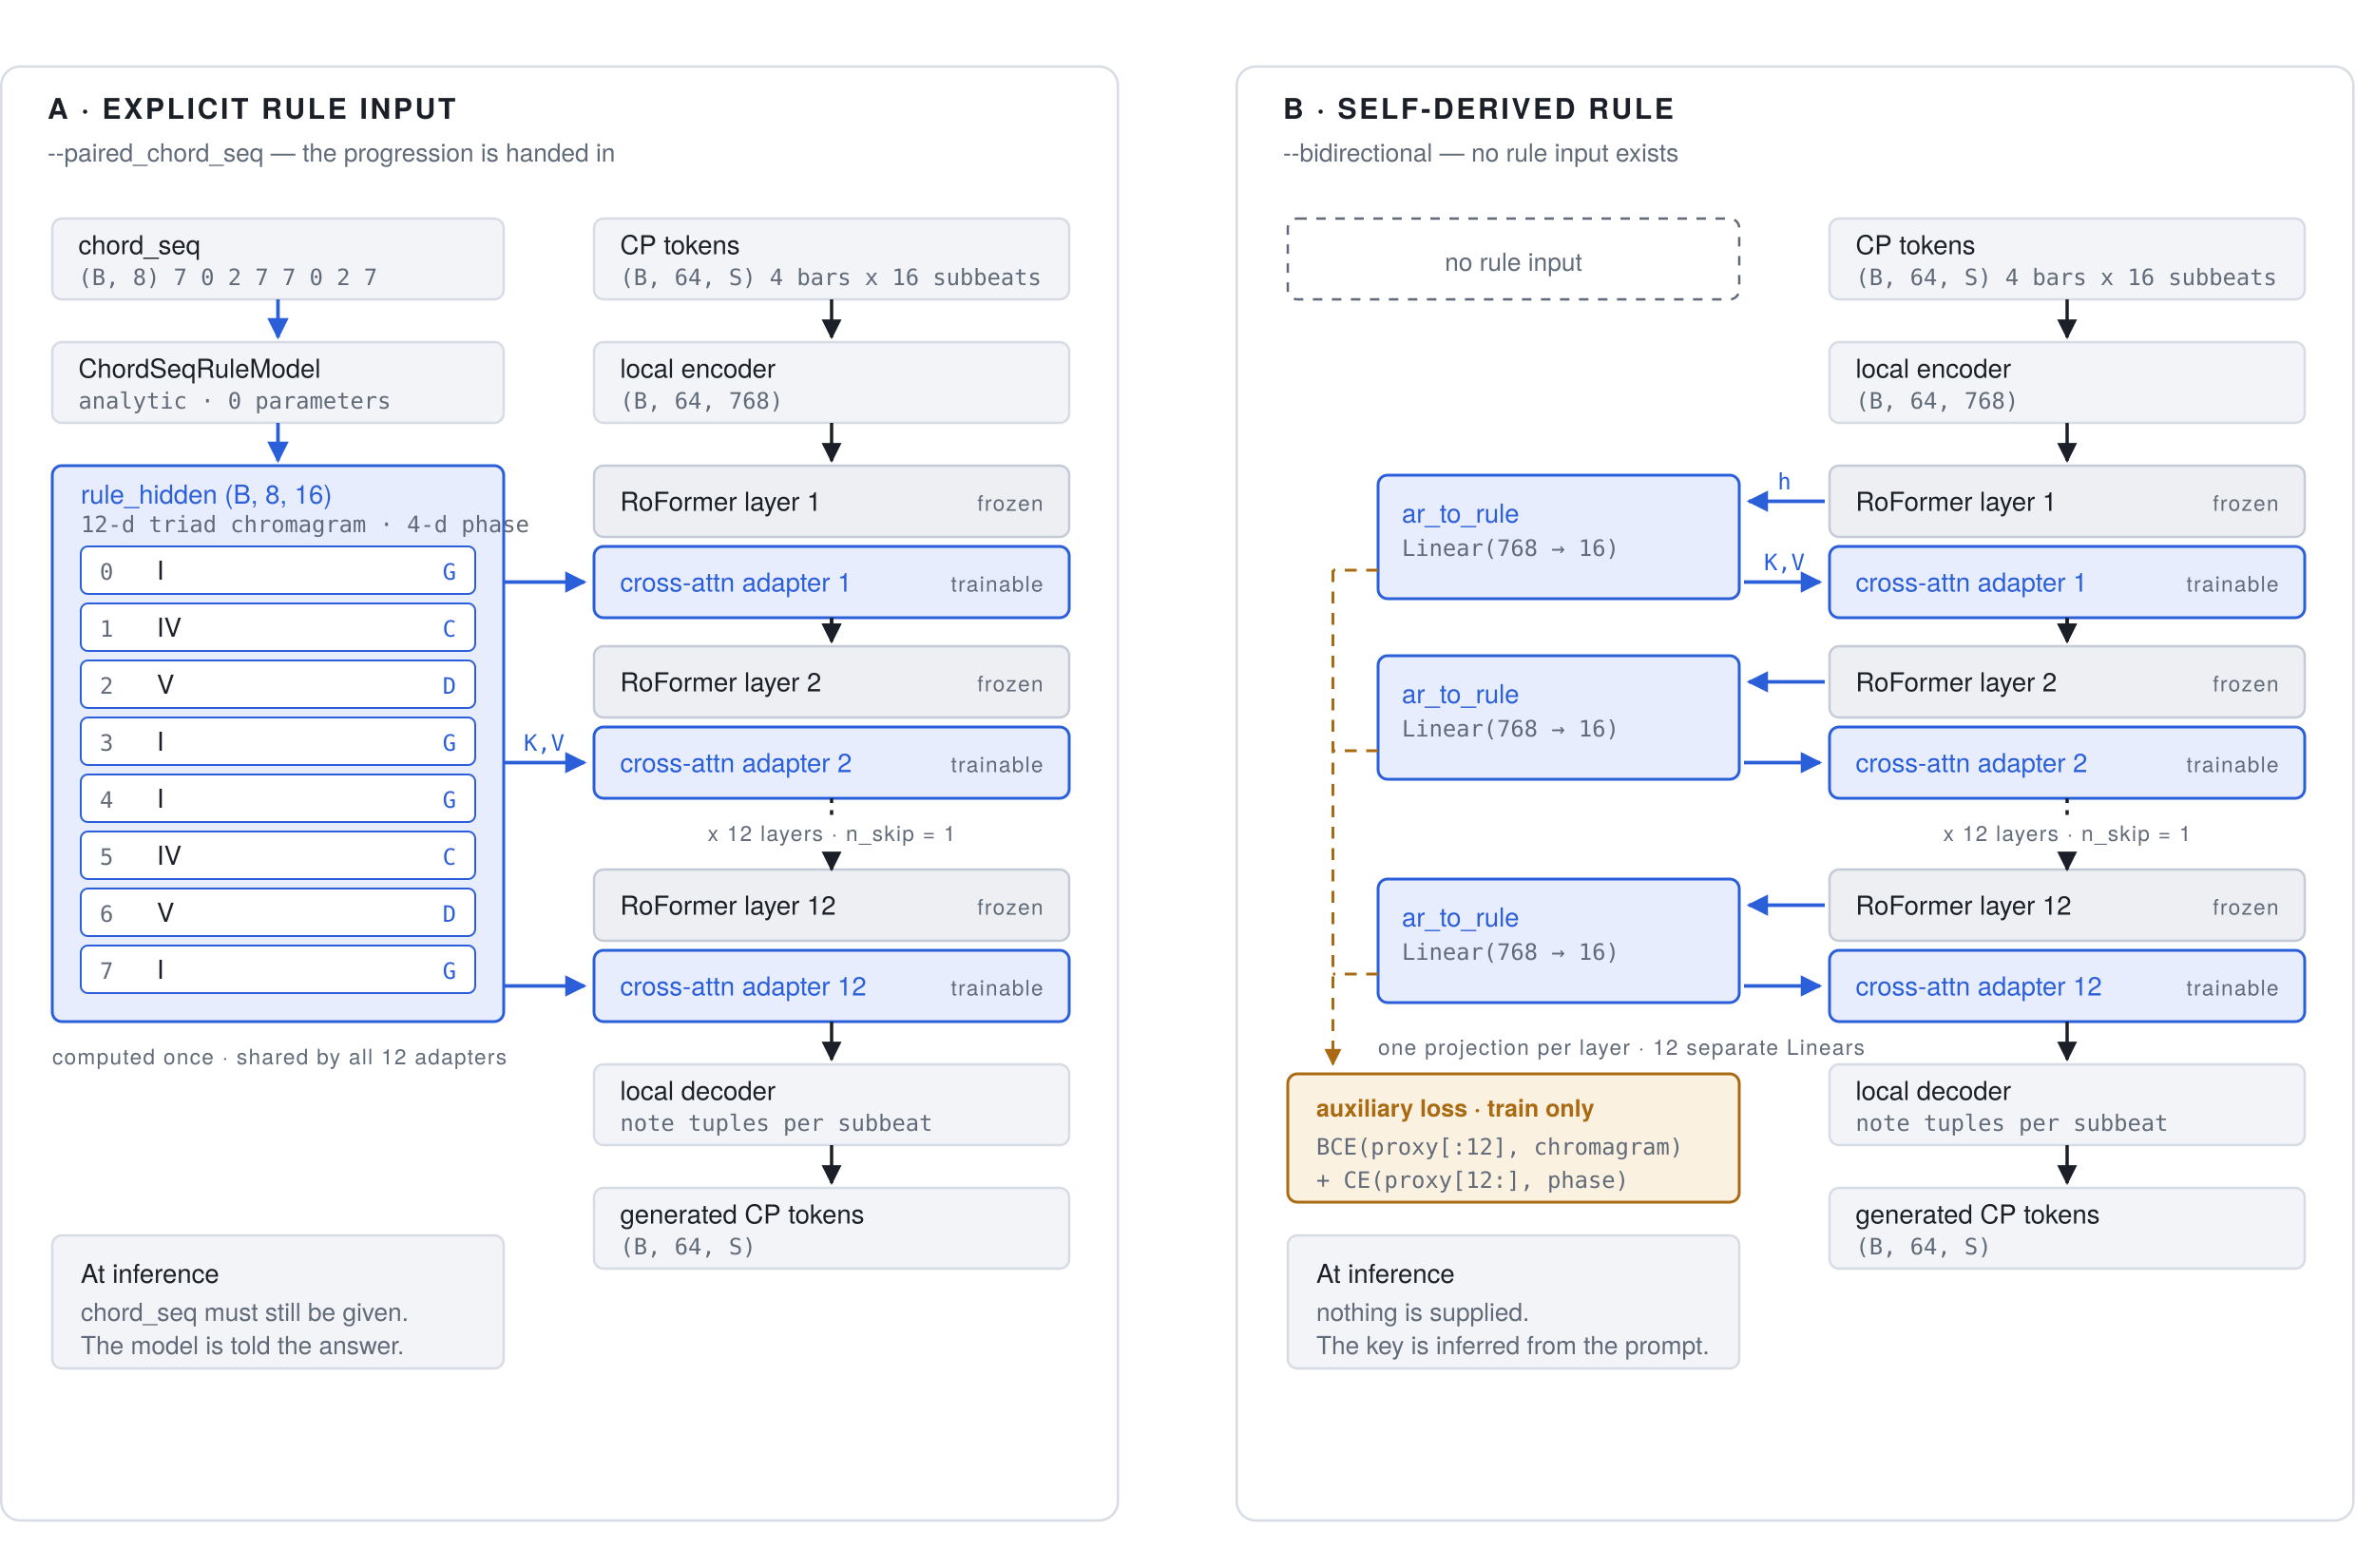
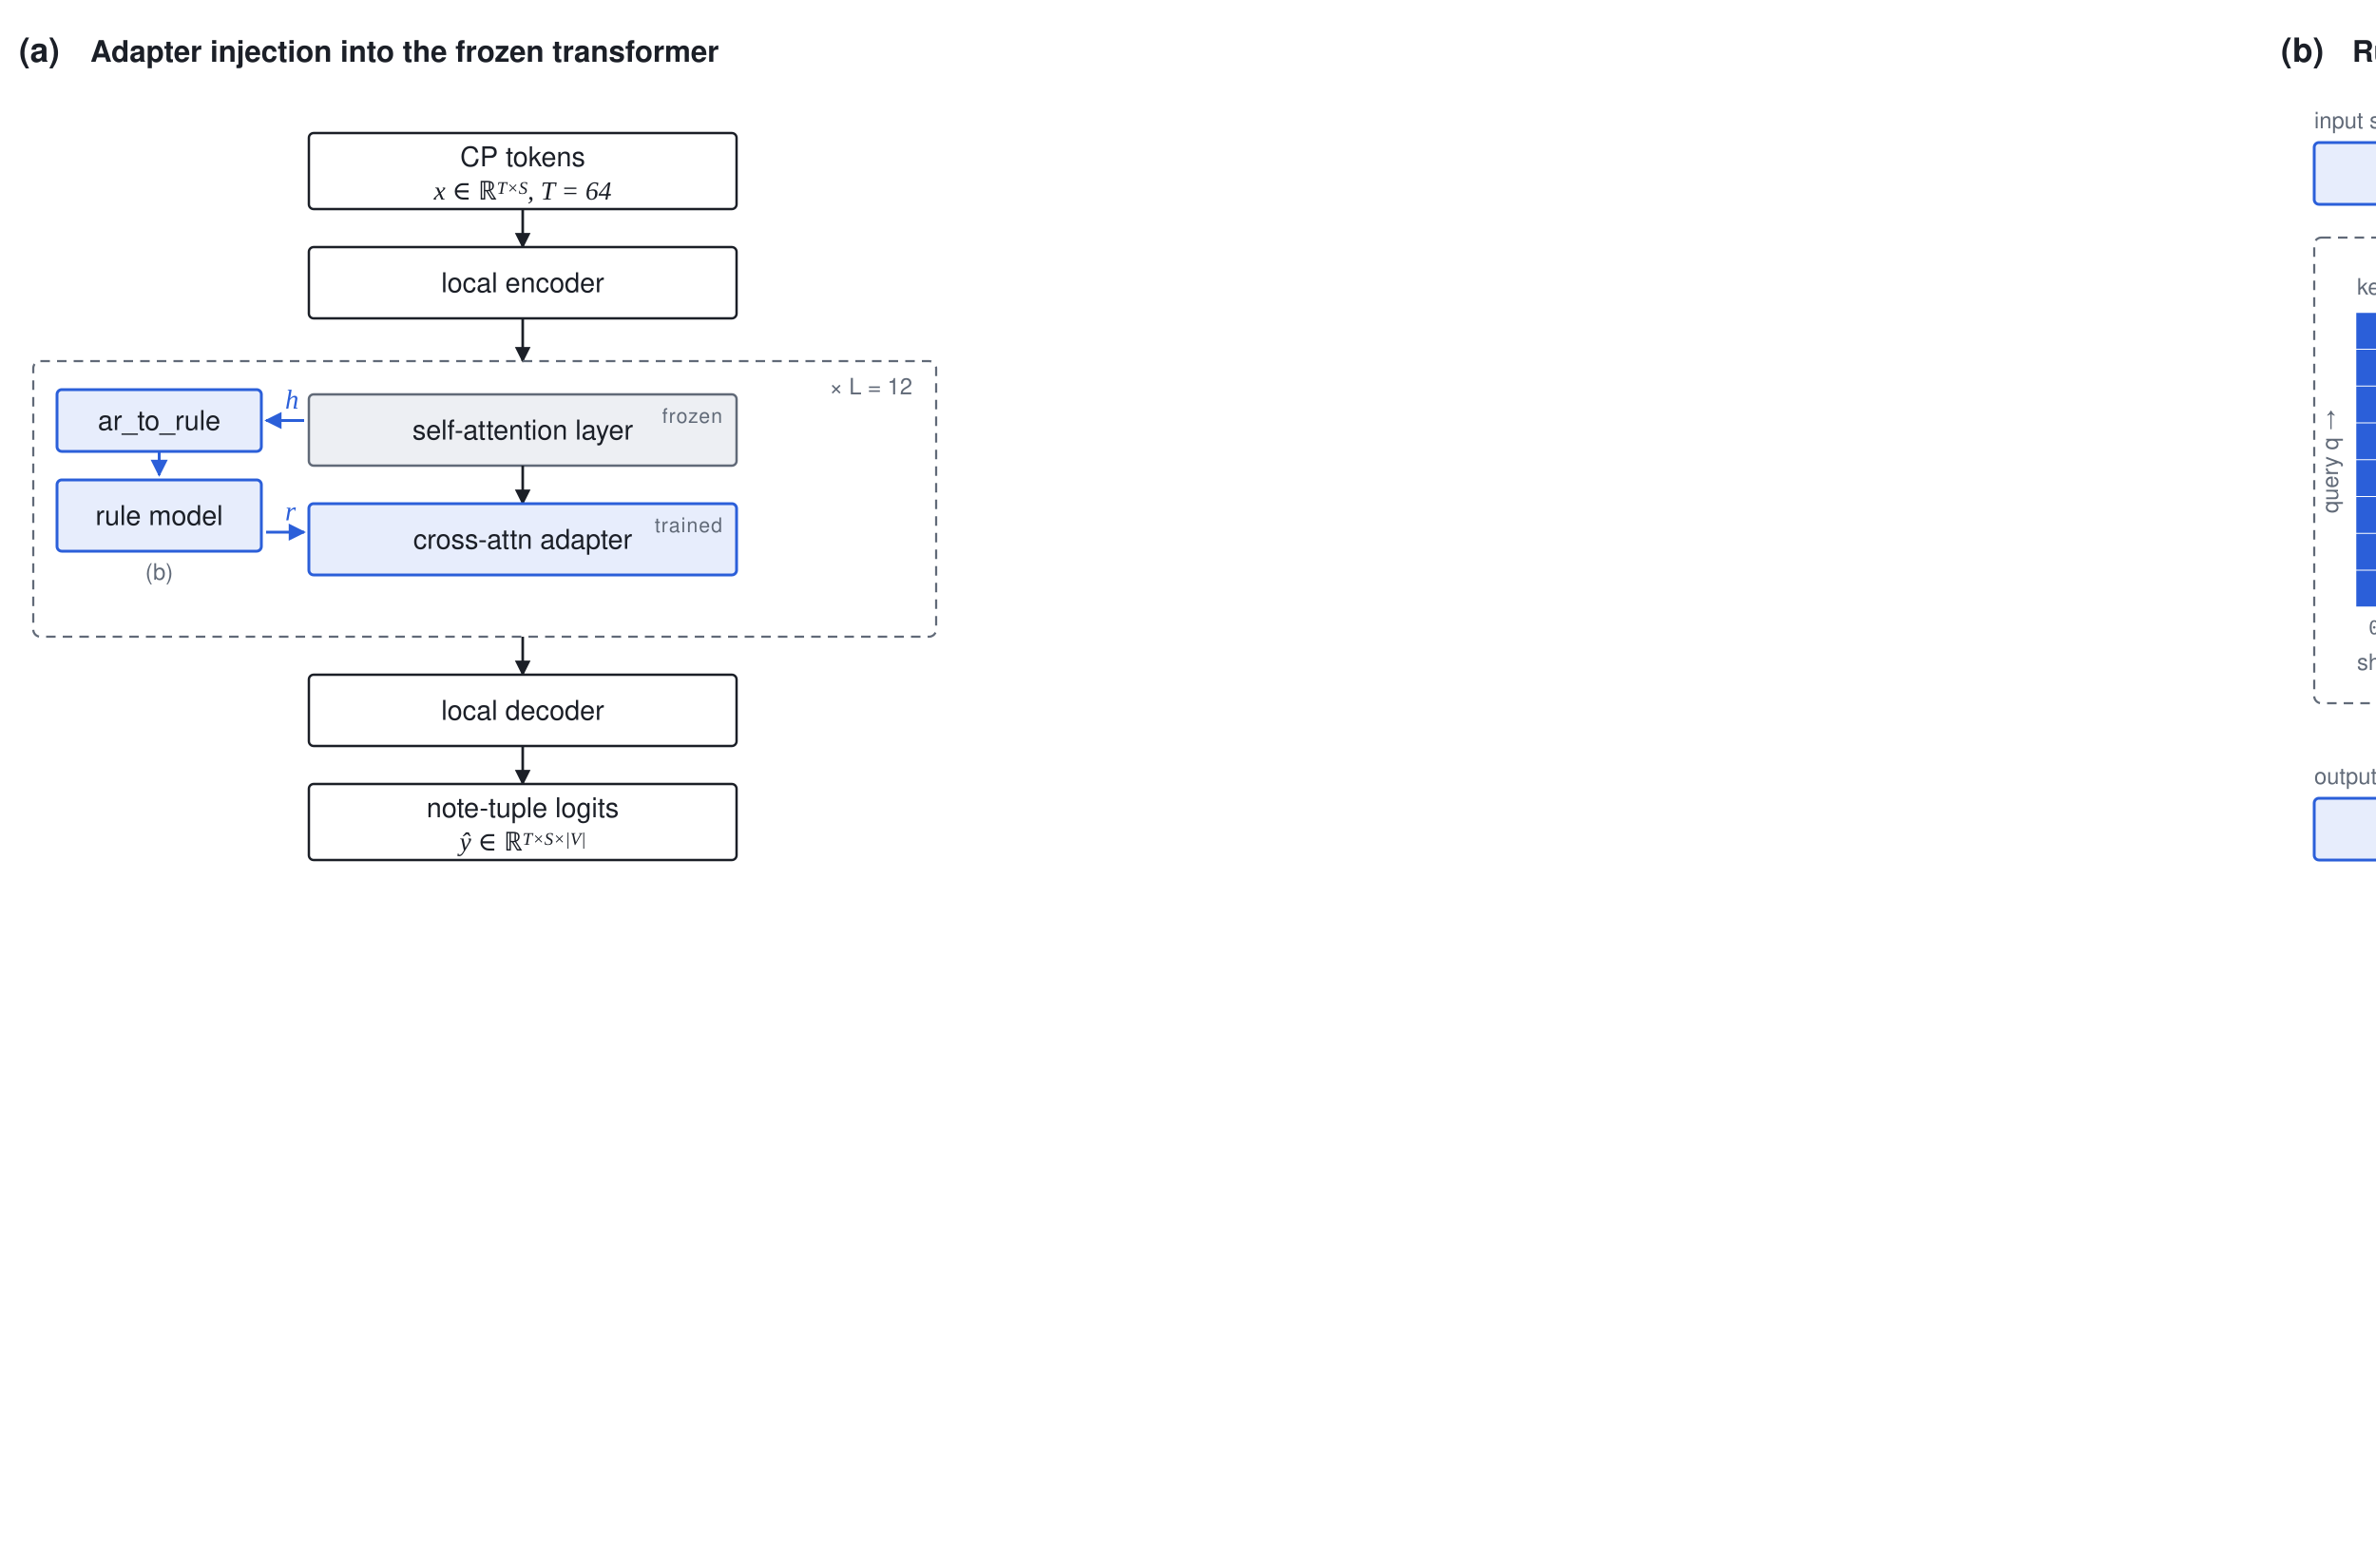
<svg xmlns="http://www.w3.org/2000/svg" viewBox="0 0 1000 660" width="1000" height="660" role="img" aria-label="Two ways the rule signal reaches the frozen transformer">
  <style>
.pnl   { fill: #FFFFFF; stroke: #D7DCE4; stroke-width: 1; }
.bx    { fill: #F2F4F8; stroke: #D7DCE4; stroke-width: 1; }
.bxf   { fill: #EDEFF3; stroke: #C4CBD6; stroke-width: 1; }
.bxa   { fill: #E7EDFC; stroke: #2B5FD9; stroke-width: 1.2; }
.bxx   { fill: #FBF1E0; stroke: #A96A12; stroke-width: 1.2; }
.bxd   { fill: none; stroke: #616A78; stroke-width: 1; stroke-dasharray: 4 4; }
.slot  { fill: #FFFFFF; stroke: #2B5FD9; stroke-width: .8; }
.tick  { fill: #EDEFF3; stroke: #C4CBD6; stroke-width: .7; }
.ttl   { font: 600 12px 'IBM Plex Sans','Helvetica Neue',sans-serif; fill: #1B1F27;
          letter-spacing: .09em; }
.sub   { font: 400 10.5px 'IBM Plex Sans','Helvetica Neue',sans-serif; fill: #616A78; }
.lbl   { font: 500 11px 'IBM Plex Sans','Helvetica Neue',sans-serif; fill: #1B1F27; }
.lblf  { font: 500 11px 'IBM Plex Sans','Helvetica Neue',sans-serif; fill: #2B5FD9; }
.lblx  { font: 600 10px 'IBM Plex Sans','Helvetica Neue',sans-serif; fill: #A96A12; }
.mono  { font: 400 9.5px 'IBM Plex Mono',ui-monospace,monospace; fill: #616A78; }
.monof { font: 400 9.5px 'IBM Plex Mono',ui-monospace,monospace; fill: #2B5FD9; }
.tag   { font: 400 9px 'IBM Plex Sans','Helvetica Neue',sans-serif; fill: #616A78;
          letter-spacing: .06em; }
.arw   { stroke: #1B1F27; stroke-width: 1.4; fill: none; }
.arwf  { stroke: #2B5FD9; stroke-width: 1.5; fill: none; }
.arwx  { stroke: #A96A12; stroke-width: 1.2; fill: none; stroke-dasharray: 5 4; }
.hair  { stroke: #2B5FD9; stroke-width: .7; fill: none; opacity: .55; }
+ 
+ .pbx    { fill: #FFFFFF; stroke: #1B1F27; stroke-width: 1; }
+ .pfroz  { fill: #EDEFF3; stroke: #616A78; stroke-width: 1; }
+ .pacc   { fill: #E7EDFC; stroke: #2B5FD9; stroke-width: 1.2; }
+ .pempty { fill: none; stroke: #616A78; stroke-width: 1; stroke-dasharray: 3 3; }
+ .pdash  { fill: none; stroke: #616A78; stroke-width: .9; stroke-dasharray: 4 3; }
+ .ppanel { font: 700 14px 'IBM Plex Sans',Helvetica,Arial,sans-serif; fill: #1B1F27; }
+ .phead  { font: 600 12.5px 'IBM Plex Sans',Helvetica,Arial,sans-serif; fill: #1B1F27; }
+ .plbl   { font: 400 11.5px 'IBM Plex Sans',Helvetica,Arial,sans-serif; fill: #1B1F27; }
+ .plblb  { font: 600 11.5px 'IBM Plex Sans',Helvetica,Arial,sans-serif; fill: #1B1F27;
+            letter-spacing: .04em; }
+ .pmath  { font: italic 400 11px Georgia,'Times New Roman',serif; fill: #1B1F27; }
+ .pmathf { font: italic 400 11.5px Georgia,'Times New Roman',serif; fill: #2B5FD9; }
+ .pcap   { font: 400 9.5px 'IBM Plex Sans',Helvetica,Arial,sans-serif; fill: #616A78; }
+ .ptag   { font: 400 8.5px 'IBM Plex Sans',Helvetica,Arial,sans-serif; fill: #616A78;
+            letter-spacing: .05em; }
+ .pnum   { font: 400 8px 'IBM Plex Mono',monospace; fill: #616A78; }
+ .parw   { stroke: #1B1F27; stroke-width: 1.1; fill: none; }
+ .parwa  { stroke: #2B5FD9; stroke-width: 1.2; fill: none; }
+ .gcell-off { fill: none;            stroke: #D7DCE4;   stroke-width: .6; }
+ .gcell-vis { fill: #EDEFF3;   stroke: #D7DCE4;   stroke-width: .6; }
+ .gcell-hit { fill: #2B5FD9;          stroke: #2B5FD9;   stroke-width: .6; }
</style>
  <rect width="1000" height="660" fill="#FFFFFF" />
  <marker id="ar-ink" viewBox="0 0 10 10" refX="9" refY="5" markerWidth="6" markerHeight="6" orient="auto-start-reverse">
    <path d="M 0 0 L 10 5 L 0 10 z" fill="#1B1F27" />
  </marker>
  <marker id="ar-flow" viewBox="0 0 10 10" refX="9" refY="5" markerWidth="6" markerHeight="6" orient="auto-start-reverse">
    <path d="M 0 0 L 10 5 L 0 10 z" fill="#2B5FD9" />
  </marker>
  <marker id="ar-aux" viewBox="0 0 10 10" refX="9" refY="5" markerWidth="6" markerHeight="6" orient="auto-start-reverse">
    <path d="M 0 0 L 10 5 L 0 10 z" fill="#A96A12" />
  </marker>
  <g>
-     <rect x="0.5" y="28" width="470" height="612" rx="8" class="pnl" />
-     <text x="20" y="50" class="ttl">A  ·  EXPLICIT RULE INPUT</text>
-     <text x="20" y="68" class="sub">--paired_chord_seq — the progression is handed in</text>
-     <rect x="250" y="92" width="200" height="34" rx="4" class="bx" />
-     <text x="261" y="107" class="lbl">CP tokens</text>
-     <text x="261" y="120" class="mono">(B, 64, S)  4 bars x 16 subbeats</text>
-     <line x1="350" y1="126" x2="350" y2="142" class="arw" marker-end="url(#ar-ink)" />
-     <rect x="250" y="144" width="200" height="34" rx="4" class="bx" />
-     <text x="261" y="159" class="lbl">local encoder</text>
-     <text x="261" y="172" class="mono">(B, 64, 768)</text>
-     <line x1="350" y1="178" x2="350" y2="194" class="arw" marker-end="url(#ar-ink)" />
-     <rect x="250" y="196" width="200" height="30" rx="4" class="bxf" />
-     <text x="261" y="215.0" class="lbl">RoFormer layer 1</text>
-     <text x="439" y="215.0" text-anchor="end" class="tag">frozen</text>
-     <rect x="250" y="230" width="200" height="30" rx="4" class="bxa" />
-     <text x="261" y="249.0" class="lblf">cross-attn adapter 1</text>
-     <text x="439" y="249.0" text-anchor="end" class="tag">trainable</text>
-     <line x1="350" y1="260" x2="350" y2="270" class="arw" marker-end="url(#ar-ink)" />
-     <rect x="250" y="272" width="200" height="30" rx="4" class="bxf" />
-     <text x="261" y="291.0" class="lbl">RoFormer layer 2</text>
-     <text x="439" y="291.0" text-anchor="end" class="tag">frozen</text>
-     <rect x="250" y="306" width="200" height="30" rx="4" class="bxa" />
-     <text x="261" y="325.0" class="lblf">cross-attn adapter 2</text>
-     <text x="439" y="325.0" text-anchor="end" class="tag">trainable</text>
-     <rect x="250" y="366" width="200" height="30" rx="4" class="bxf" />
-     <text x="261" y="385.0" class="lbl">RoFormer layer 12</text>
-     <text x="439" y="385.0" text-anchor="end" class="tag">frozen</text>
-     <rect x="250" y="400" width="200" height="30" rx="4" class="bxa" />
-     <text x="261" y="419.0" class="lblf">cross-attn adapter 12</text>
-     <text x="439" y="419.0" text-anchor="end" class="tag">trainable</text>
-     <line x1="350" y1="260" x2="350" y2="270" class="arw" marker-end="url(#ar-ink)" />
-     <line x1="350" y1="336" x2="350" y2="344" class="arw" stroke-dasharray="2 3" />
-     <line x1="350" y1="360" x2="350" y2="366" class="arw" stroke-dasharray="2 3" marker-end="url(#ar-ink)" />
-     <text x="350" y="354" text-anchor="middle" class="tag">x 12 layers  ·  n_skip = 1</text>
-     <line x1="350" y1="430" x2="350" y2="446" class="arw" marker-end="url(#ar-ink)" />
-     <rect x="250" y="448" width="200" height="34" rx="4" class="bx" />
-     <text x="261" y="463" class="lbl">local decoder</text>
-     <text x="261" y="476" class="mono">note tuples per subbeat</text>
-     <line x1="350" y1="482" x2="350" y2="498" class="arw" marker-end="url(#ar-ink)" />
-     <rect x="250" y="500" width="200" height="34" rx="4" class="bx" />
-     <text x="261" y="515" class="lbl">generated CP tokens</text>
-     <text x="261" y="528" class="mono">(B, 64, S)</text>
-     <rect x="22" y="92" width="190" height="34" rx="4" class="bx" />
-     <text x="33" y="107" class="lbl">chord_seq</text>
-     <text x="33" y="120" class="mono">(B, 8)   7 0 2 7 7 0 2 7</text>
-     <line x1="117" y1="126" x2="117" y2="142" class="arwf" marker-end="url(#ar-flow)" />
-     <rect x="22" y="144" width="190" height="34" rx="4" class="bx" />
-     <text x="33" y="159" class="lbl">ChordSeqRuleModel</text>
-     <text x="33" y="172" class="mono">analytic · 0 parameters</text>
-     <line x1="117" y1="178" x2="117" y2="194" class="arwf" marker-end="url(#ar-flow)" />
-     <rect x="22" y="196" width="190" height="234" rx="4" class="bxa" />
-     <text x="34" y="212" class="lblf">rule_hidden  (B, 8, 16)</text>
-     <text x="34" y="224" class="mono">12-d triad chromagram · 4-d phase</text>
-     <rect x="34" y="230" width="166" height="20" rx="3" class="slot" />
-     <text x="42" y="244" class="mono">0</text>
-     <text x="66" y="244" class="lbl">I</text>
-     <text x="192" y="244" text-anchor="end" class="monof">G</text>
-     <rect x="34" y="254" width="166" height="20" rx="3" class="slot" />
-     <text x="42" y="268" class="mono">1</text>
-     <text x="66" y="268" class="lbl">IV</text>
-     <text x="192" y="268" text-anchor="end" class="monof">C</text>
-     <rect x="34" y="278" width="166" height="20" rx="3" class="slot" />
-     <text x="42" y="292" class="mono">2</text>
-     <text x="66" y="292" class="lbl">V</text>
-     <text x="192" y="292" text-anchor="end" class="monof">D</text>
-     <rect x="34" y="302" width="166" height="20" rx="3" class="slot" />
-     <text x="42" y="316" class="mono">3</text>
-     <text x="66" y="316" class="lbl">I</text>
-     <text x="192" y="316" text-anchor="end" class="monof">G</text>
-     <rect x="34" y="326" width="166" height="20" rx="3" class="slot" />
-     <text x="42" y="340" class="mono">4</text>
-     <text x="66" y="340" class="lbl">I</text>
-     <text x="192" y="340" text-anchor="end" class="monof">G</text>
-     <rect x="34" y="350" width="166" height="20" rx="3" class="slot" />
-     <text x="42" y="364" class="mono">5</text>
-     <text x="66" y="364" class="lbl">IV</text>
-     <text x="192" y="364" text-anchor="end" class="monof">C</text>
-     <rect x="34" y="374" width="166" height="20" rx="3" class="slot" />
-     <text x="42" y="388" class="mono">6</text>
-     <text x="66" y="388" class="lbl">V</text>
-     <text x="192" y="388" text-anchor="end" class="monof">D</text>
-     <rect x="34" y="398" width="166" height="20" rx="3" class="slot" />
-     <text x="42" y="412" class="mono">7</text>
-     <text x="66" y="412" class="lbl">I</text>
-     <text x="192" y="412" text-anchor="end" class="monof">G</text>
-     <line x1="212" y1="245" x2="246" y2="245" class="arwf" marker-end="url(#ar-flow)" />
-     <line x1="212" y1="321" x2="246" y2="321" class="arwf" marker-end="url(#ar-flow)" />
-     <line x1="212" y1="415" x2="246" y2="415" class="arwf" marker-end="url(#ar-flow)" />
-     <text x="229" y="316" text-anchor="middle" class="monof">K,V</text>
-     <text x="22" y="448" class="tag">computed once · shared by all 12 adapters</text>
-     <rect x="22" y="520" width="190" height="56" rx="4" class="bx" />
-     <text x="34" y="540" class="lbl">At inference</text>
-     <text x="34" y="556" class="sub">chord_seq must still be given.</text>
-     <text x="34" y="570" class="sub">The model is told the answer.</text>
+     <text x="8" y="26" class="ppanel">(a)</text>
+     <text x="38" y="26" class="phead">Adapter injection into the frozen transformer</text>
+     <rect x="130" y="56" width="180" height="32" rx="2" class="pbx" />
+     <text x="220.0" y="70.0" text-anchor="middle" class="plbl">CP tokens</text>
+     <text x="220.0" y="84.0" text-anchor="middle" class="pmath">x ∈ ℝ<tspan font-size="68%" baseline-shift="32%">T×S</tspan>,  T = 64</text>
+     <line x1="220.0" y1="88" x2="220.0" y2="104" class="parw" marker-end="url(#ar-ink)" />
+     <rect x="130" y="104" width="180" height="30" rx="2" class="pbx" />
+     <text x="220.0" y="123.0" text-anchor="middle" class="plbl">local encoder</text>
+     <line x1="220.0" y1="134" x2="220.0" y2="152" class="parw" marker-end="url(#ar-ink)" />
+     <rect x="14" y="152" width="380" height="116" rx="3" class="pdash" />
+     <text x="384" y="166" text-anchor="end" class="pcap">× L = 12</text>
+     <rect x="130" y="166" width="180" height="30" rx="2" class="pfroz" />
+     <text x="220.0" y="185.0" text-anchor="middle" class="plbl">self-attention layer</text>
+     <text x="304" y="178" text-anchor="end" class="ptag">frozen</text>
+     <line x1="220.0" y1="196" x2="220.0" y2="212" class="parw" marker-end="url(#ar-ink)" />
+     <rect x="130" y="212" width="180" height="30" rx="2" class="pacc" />
+     <text x="220.0" y="231.0" text-anchor="middle" class="plbl">cross-attn adapter</text>
+     <text x="304" y="224" text-anchor="end" class="ptag">trained</text>
+     <rect x="24" y="164" width="86" height="26" rx="2" class="pacc" />
+     <text x="67.0" y="181.0" text-anchor="middle" class="plbl">ar_to_rule</text>
+     <rect x="24" y="202" width="86" height="30" rx="2" class="pacc" />
+     <text x="67.0" y="221.0" text-anchor="middle" class="plbl">rule model</text>
+     <text x="67" y="244" text-anchor="middle" class="pcap">(b)</text>
+     <line x1="128" y1="177" x2="112" y2="177" class="parwa" marker-end="url(#ar-flow)" />
+     <text x="120" y="172" class="pmathf">h</text>
+     <line x1="67" y1="190" x2="67" y2="200" class="parwa" marker-end="url(#ar-flow)" />
+     <line x1="112" y1="224" x2="128" y2="224" class="parwa" marker-end="url(#ar-flow)" />
+     <text x="120" y="219" class="pmathf">r</text>
+     <line x1="220.0" y1="268" x2="220.0" y2="284" class="parw" marker-end="url(#ar-ink)" />
+     <rect x="130" y="284" width="180" height="30" rx="2" class="pbx" />
+     <text x="220.0" y="303.0" text-anchor="middle" class="plbl">local decoder</text>
+     <line x1="220.0" y1="314" x2="220.0" y2="330" class="parw" marker-end="url(#ar-ink)" />
+     <rect x="130" y="330" width="180" height="32" rx="2" class="pbx" />
+     <text x="220.0" y="344.0" text-anchor="middle" class="plbl">note-tuple logits</text>
+     <text x="220.0" y="358.0" text-anchor="middle" class="pmath">ŷ ∈ ℝ<tspan font-size="68%" baseline-shift="32%">T×S×|V|</tspan>
+     </text>
  </g>
  <g transform="translate(520,0)">
-     <rect x="0.5" y="28" width="470" height="612" rx="8" class="pnl" />
-     <text x="20" y="50" class="ttl">B  ·  SELF-DERIVED RULE</text>
-     <text x="20" y="68" class="sub">--bidirectional — no rule input exists</text>
-     <rect x="250" y="92" width="200" height="34" rx="4" class="bx" />
-     <text x="261" y="107" class="lbl">CP tokens</text>
-     <text x="261" y="120" class="mono">(B, 64, S)  4 bars x 16 subbeats</text>
-     <line x1="350" y1="126" x2="350" y2="142" class="arw" marker-end="url(#ar-ink)" />
-     <rect x="250" y="144" width="200" height="34" rx="4" class="bx" />
-     <text x="261" y="159" class="lbl">local encoder</text>
-     <text x="261" y="172" class="mono">(B, 64, 768)</text>
-     <line x1="350" y1="178" x2="350" y2="194" class="arw" marker-end="url(#ar-ink)" />
-     <rect x="250" y="196" width="200" height="30" rx="4" class="bxf" />
-     <text x="261" y="215.0" class="lbl">RoFormer layer 1</text>
-     <text x="439" y="215.0" text-anchor="end" class="tag">frozen</text>
-     <rect x="250" y="230" width="200" height="30" rx="4" class="bxa" />
-     <text x="261" y="249.0" class="lblf">cross-attn adapter 1</text>
-     <text x="439" y="249.0" text-anchor="end" class="tag">trainable</text>
-     <line x1="350" y1="260" x2="350" y2="270" class="arw" marker-end="url(#ar-ink)" />
-     <rect x="250" y="272" width="200" height="30" rx="4" class="bxf" />
-     <text x="261" y="291.0" class="lbl">RoFormer layer 2</text>
-     <text x="439" y="291.0" text-anchor="end" class="tag">frozen</text>
-     <rect x="250" y="306" width="200" height="30" rx="4" class="bxa" />
-     <text x="261" y="325.0" class="lblf">cross-attn adapter 2</text>
-     <text x="439" y="325.0" text-anchor="end" class="tag">trainable</text>
-     <rect x="250" y="366" width="200" height="30" rx="4" class="bxf" />
-     <text x="261" y="385.0" class="lbl">RoFormer layer 12</text>
-     <text x="439" y="385.0" text-anchor="end" class="tag">frozen</text>
-     <rect x="250" y="400" width="200" height="30" rx="4" class="bxa" />
-     <text x="261" y="419.0" class="lblf">cross-attn adapter 12</text>
-     <text x="439" y="419.0" text-anchor="end" class="tag">trainable</text>
-     <line x1="350" y1="260" x2="350" y2="270" class="arw" marker-end="url(#ar-ink)" />
-     <line x1="350" y1="336" x2="350" y2="344" class="arw" stroke-dasharray="2 3" />
-     <line x1="350" y1="360" x2="350" y2="366" class="arw" stroke-dasharray="2 3" marker-end="url(#ar-ink)" />
-     <text x="350" y="354" text-anchor="middle" class="tag">x 12 layers  ·  n_skip = 1</text>
-     <line x1="350" y1="430" x2="350" y2="446" class="arw" marker-end="url(#ar-ink)" />
-     <rect x="250" y="448" width="200" height="34" rx="4" class="bx" />
-     <text x="261" y="463" class="lbl">local decoder</text>
-     <text x="261" y="476" class="mono">note tuples per subbeat</text>
-     <line x1="350" y1="482" x2="350" y2="498" class="arw" marker-end="url(#ar-ink)" />
-     <rect x="250" y="500" width="200" height="34" rx="4" class="bx" />
-     <text x="261" y="515" class="lbl">generated CP tokens</text>
-     <text x="261" y="528" class="mono">(B, 64, S)</text>
-     <rect x="22" y="92" width="190" height="34" rx="4" class="bxd" />
-     <text x="117" y="114" text-anchor="middle" class="sub">no rule input</text>
-     <rect x="60" y="200" width="152" height="52" rx="4" class="bxa" />
-     <text x="70" y="220" class="lblf">ar_to_rule</text>
-     <text x="70" y="234" class="mono">Linear(768 → 16)</text>
-     <line x1="248" y1="211" x2="216" y2="211" class="arwf" marker-end="url(#ar-flow)" />
-     <line x1="214" y1="245" x2="246" y2="245" class="arwf" marker-end="url(#ar-flow)" />
-     <text x="231" y="206" text-anchor="middle" class="monof">h</text>
-     <text x="231" y="240" text-anchor="middle" class="monof">K,V</text>
-     <line x1="60" y1="240" x2="41" y2="240" class="arwx" />
-     <rect x="60" y="276" width="152" height="52" rx="4" class="bxa" />
-     <text x="70" y="296" class="lblf">ar_to_rule</text>
-     <text x="70" y="310" class="mono">Linear(768 → 16)</text>
-     <line x1="248" y1="287" x2="216" y2="287" class="arwf" marker-end="url(#ar-flow)" />
-     <line x1="214" y1="321" x2="246" y2="321" class="arwf" marker-end="url(#ar-flow)" />
-     <line x1="60" y1="316" x2="41" y2="316" class="arwx" />
-     <rect x="60" y="370" width="152" height="52" rx="4" class="bxa" />
-     <text x="70" y="390" class="lblf">ar_to_rule</text>
-     <text x="70" y="404" class="mono">Linear(768 → 16)</text>
-     <line x1="248" y1="381" x2="216" y2="381" class="arwf" marker-end="url(#ar-flow)" />
-     <line x1="214" y1="415" x2="246" y2="415" class="arwf" marker-end="url(#ar-flow)" />
-     <line x1="60" y1="410" x2="41" y2="410" class="arwx" />
-     <line x1="41" y1="240" x2="41" y2="448" class="arwx" marker-end="url(#ar-aux)" />
-     <text x="60" y="444" class="tag">one projection per layer · 12 separate Linears</text>
-     <rect x="22" y="452" width="190" height="54" rx="4" class="bxx" />
-     <text x="34" y="470" class="lblx">auxiliary loss · train only</text>
-     <text x="34" y="486" class="mono">BCE(proxy[:12], chromagram)</text>
-     <text x="34" y="500" class="mono">+ CE(proxy[12:], phase)</text>
-     <rect x="22" y="520" width="190" height="56" rx="4" class="bx" />
-     <text x="34" y="540" class="lbl">At inference</text>
-     <text x="34" y="556" class="sub">nothing is supplied.</text>
-     <text x="34" y="570" class="sub">The key is inferred from the prompt.</text>
+     <text x="440" y="26" class="ppanel">(b)</text>
+     <text x="470" y="26" class="phead">Rule model: one compiled attention head</text>
+     <text x="454" y="54" class="pcap">input stream  x</text>
+     <rect x="454" y="60" width="181.714" height="26" rx="2" class="pacc" />
+     <rect x="635.714" y="60" width="181.714" height="26" rx="2" class="pempty" />
+     <rect x="817.429" y="60" width="60.571" height="26" rx="2" class="pfroz" />
+     <text x="544.857" y="77" text-anchor="middle" class="plbl">root  (12)</text>
+     <text x="726.571" y="77" text-anchor="middle" class="pcap">tonic  (12)  empty</text>
+     <text x="847.714" y="77" text-anchor="middle" class="pcap">phase (4)</text>
+     <rect x="454" y="100" width="424" height="196" rx="3" class="pdash" />
+     <text x="472" y="124" class="pcap">key  k →</text>
+     <text x="464" y="194.0" class="pcap" transform="rotate(-90 464 194.0)" text-anchor="middle">query  q →</text>
+     <rect x="472.0" y="132.0" width="14.5" height="14.5" class="gcell-hit" />
+     <rect x="487.5" y="132.0" width="14.5" height="14.5" class="gcell-off" />
+     <rect x="503.0" y="132.0" width="14.5" height="14.5" class="gcell-off" />
+     <rect x="518.5" y="132.0" width="14.5" height="14.5" class="gcell-off" />
+     <rect x="534.0" y="132.0" width="14.5" height="14.5" class="gcell-off" />
+     <rect x="549.5" y="132.0" width="14.5" height="14.5" class="gcell-off" />
+     <rect x="565.0" y="132.0" width="14.5" height="14.5" class="gcell-off" />
+     <rect x="580.5" y="132.0" width="14.5" height="14.5" class="gcell-off" />
+     <rect x="472.0" y="147.5" width="14.5" height="14.5" class="gcell-hit" />
+     <rect x="487.5" y="147.5" width="14.5" height="14.5" class="gcell-vis" />
+     <rect x="503.0" y="147.5" width="14.5" height="14.5" class="gcell-off" />
+     <rect x="518.5" y="147.5" width="14.5" height="14.5" class="gcell-off" />
+     <rect x="534.0" y="147.5" width="14.5" height="14.5" class="gcell-off" />
+     <rect x="549.5" y="147.5" width="14.5" height="14.5" class="gcell-off" />
+     <rect x="565.0" y="147.5" width="14.5" height="14.5" class="gcell-off" />
+     <rect x="580.5" y="147.5" width="14.5" height="14.5" class="gcell-off" />
+     <rect x="472.0" y="163.0" width="14.5" height="14.5" class="gcell-hit" />
+     <rect x="487.5" y="163.0" width="14.5" height="14.5" class="gcell-vis" />
+     <rect x="503.0" y="163.0" width="14.5" height="14.5" class="gcell-vis" />
+     <rect x="518.5" y="163.0" width="14.5" height="14.5" class="gcell-off" />
+     <rect x="534.0" y="163.0" width="14.5" height="14.5" class="gcell-off" />
+     <rect x="549.5" y="163.0" width="14.5" height="14.5" class="gcell-off" />
+     <rect x="565.0" y="163.0" width="14.5" height="14.5" class="gcell-off" />
+     <rect x="580.5" y="163.0" width="14.5" height="14.5" class="gcell-off" />
+     <rect x="472.0" y="178.5" width="14.5" height="14.5" class="gcell-hit" />
+     <rect x="487.5" y="178.5" width="14.5" height="14.5" class="gcell-vis" />
+     <rect x="503.0" y="178.5" width="14.5" height="14.5" class="gcell-vis" />
+     <rect x="518.5" y="178.5" width="14.5" height="14.5" class="gcell-vis" />
+     <rect x="534.0" y="178.5" width="14.5" height="14.5" class="gcell-off" />
+     <rect x="549.5" y="178.5" width="14.5" height="14.5" class="gcell-off" />
+     <rect x="565.0" y="178.5" width="14.5" height="14.5" class="gcell-off" />
+     <rect x="580.5" y="178.5" width="14.5" height="14.5" class="gcell-off" />
+     <rect x="472.0" y="194.0" width="14.5" height="14.5" class="gcell-hit" />
+     <rect x="487.5" y="194.0" width="14.5" height="14.5" class="gcell-vis" />
+     <rect x="503.0" y="194.0" width="14.5" height="14.5" class="gcell-vis" />
+     <rect x="518.5" y="194.0" width="14.5" height="14.5" class="gcell-vis" />
+     <rect x="534.0" y="194.0" width="14.5" height="14.5" class="gcell-hit" />
+     <rect x="549.5" y="194.0" width="14.5" height="14.5" class="gcell-off" />
+     <rect x="565.0" y="194.0" width="14.5" height="14.5" class="gcell-off" />
+     <rect x="580.5" y="194.0" width="14.5" height="14.5" class="gcell-off" />
+     <rect x="472.0" y="209.5" width="14.5" height="14.5" class="gcell-hit" />
+     <rect x="487.5" y="209.5" width="14.5" height="14.5" class="gcell-vis" />
+     <rect x="503.0" y="209.5" width="14.5" height="14.5" class="gcell-vis" />
+     <rect x="518.5" y="209.5" width="14.5" height="14.5" class="gcell-vis" />
+     <rect x="534.0" y="209.5" width="14.5" height="14.5" class="gcell-hit" />
+     <rect x="549.5" y="209.5" width="14.5" height="14.5" class="gcell-vis" />
+     <rect x="565.0" y="209.5" width="14.5" height="14.5" class="gcell-off" />
+     <rect x="580.5" y="209.5" width="14.5" height="14.5" class="gcell-off" />
+     <rect x="472.0" y="225.0" width="14.5" height="14.5" class="gcell-hit" />
+     <rect x="487.5" y="225.0" width="14.5" height="14.5" class="gcell-vis" />
+     <rect x="503.0" y="225.0" width="14.5" height="14.5" class="gcell-vis" />
+     <rect x="518.5" y="225.0" width="14.5" height="14.5" class="gcell-vis" />
+     <rect x="534.0" y="225.0" width="14.5" height="14.5" class="gcell-hit" />
+     <rect x="549.5" y="225.0" width="14.5" height="14.5" class="gcell-vis" />
+     <rect x="565.0" y="225.0" width="14.5" height="14.5" class="gcell-vis" />
+     <rect x="580.5" y="225.0" width="14.5" height="14.5" class="gcell-off" />
+     <rect x="472.0" y="240.5" width="14.5" height="14.5" class="gcell-hit" />
+     <rect x="487.5" y="240.5" width="14.5" height="14.5" class="gcell-vis" />
+     <rect x="503.0" y="240.5" width="14.5" height="14.5" class="gcell-vis" />
+     <rect x="518.5" y="240.5" width="14.5" height="14.5" class="gcell-vis" />
+     <rect x="534.0" y="240.5" width="14.5" height="14.5" class="gcell-hit" />
+     <rect x="549.5" y="240.5" width="14.5" height="14.5" class="gcell-vis" />
+     <rect x="565.0" y="240.5" width="14.5" height="14.5" class="gcell-vis" />
+     <rect x="580.5" y="240.5" width="14.5" height="14.5" class="gcell-vis" />
+     <text x="479.25" y="267.0" text-anchor="middle" class="pnum">0</text>
+     <text x="494.75" y="267.0" text-anchor="middle" class="pnum">1</text>
+     <text x="510.25" y="267.0" text-anchor="middle" class="pnum">2</text>
+     <text x="525.75" y="267.0" text-anchor="middle" class="pnum">3</text>
+     <text x="541.25" y="267.0" text-anchor="middle" class="pnum">4</text>
+     <text x="556.75" y="267.0" text-anchor="middle" class="pnum">5</text>
+     <text x="572.25" y="267.0" text-anchor="middle" class="pnum">6</text>
+     <text x="587.75" y="267.0" text-anchor="middle" class="pnum">7</text>
+     <text x="472" y="282.0" class="pcap">shaded = attended (phase 0)</text>
+     <text x="630.0" y="146" class="plblb">Select</text>
+     <text x="630.0" y="162" class="pmath">Q = W<tspan font-size="70%" baseline-shift="-20%">Q</tspan> x  →  every query = e<tspan font-size="70%" baseline-shift="-20%">24</tspan>
+     </text>
+     <text x="630.0" y="176" class="pmath">K = W<tspan font-size="70%" baseline-shift="-20%">K</tspan> x  →  K[k] = e<tspan font-size="70%" baseline-shift="-20%">24 + phase(k)</tspan>
+     </text>
+     <text x="630.0" y="194" class="pmathf">⟨Q, K⟩ · 20  =  20 · 1[ phase(k) = 0 ]</text>
+     <text x="630.0" y="224" class="plblb">Aggregate</text>
+     <text x="630.0" y="240" class="pmath">V = W<tspan font-size="70%" baseline-shift="-20%">V</tspan> x   →   root copied to tonic</text>
+     <text x="630.0" y="258" class="pmathf">r = x + softmax(·) V W<tspan font-size="70%" baseline-shift="-20%">O</tspan>
+     </text>
+     <text x="630.0" y="276" class="pcap">retrieves the key; does not apply</text>
+     <text x="630.0" y="288" class="pcap">the rule</text>
+     <line x1="666.0" y1="296" x2="666.0" y2="332" class="parw" marker-end="url(#ar-ink)" />
+     <text x="454" y="330" class="pcap">output stream  r</text>
+     <rect x="454" y="336" width="181.714" height="26" rx="2" class="pacc" />
+     <rect x="635.714" y="336" width="181.714" height="26" rx="2" class="pacc" />
+     <rect x="817.429" y="336" width="60.571" height="26" rx="2" class="pfroz" />
+     <text x="544.857" y="353" text-anchor="middle" class="plbl">root  (12)</text>
+     <text x="726.571" y="353" text-anchor="middle" class="plbl">tonic ← key</text>
+     <text x="847.714" y="353" text-anchor="middle" class="pcap">phase (4)</text>
  </g>
</svg>
